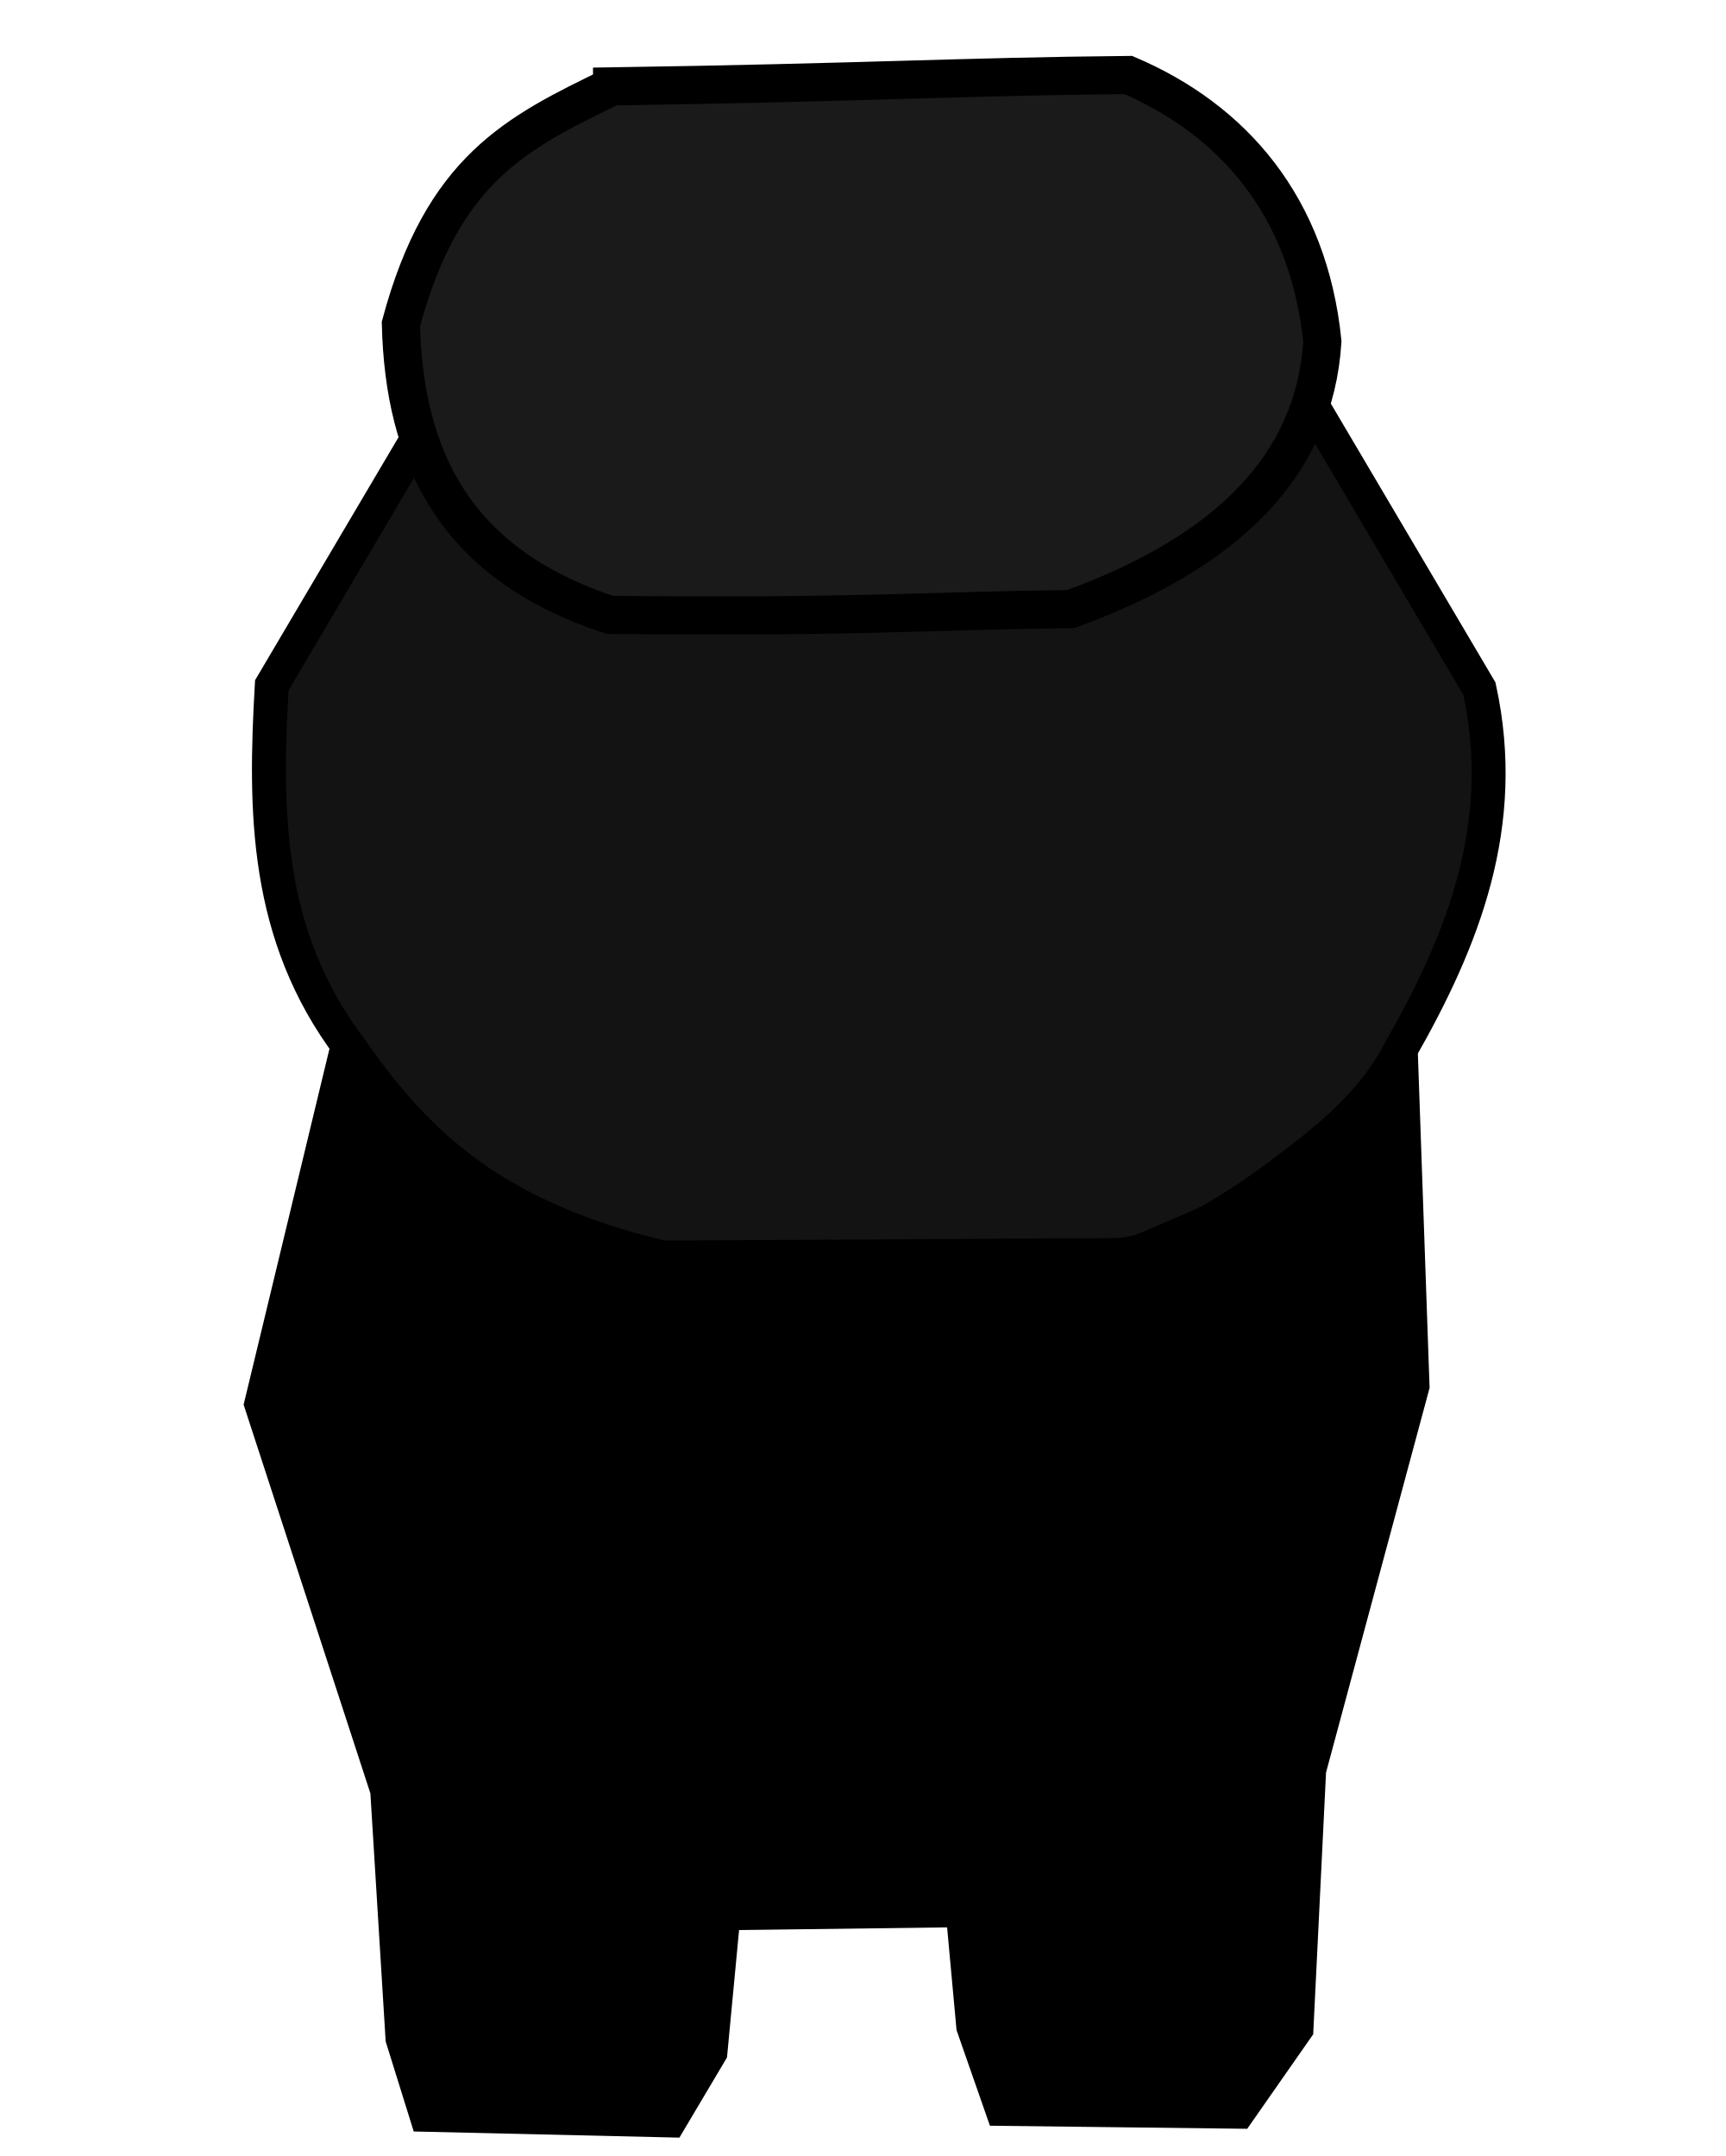
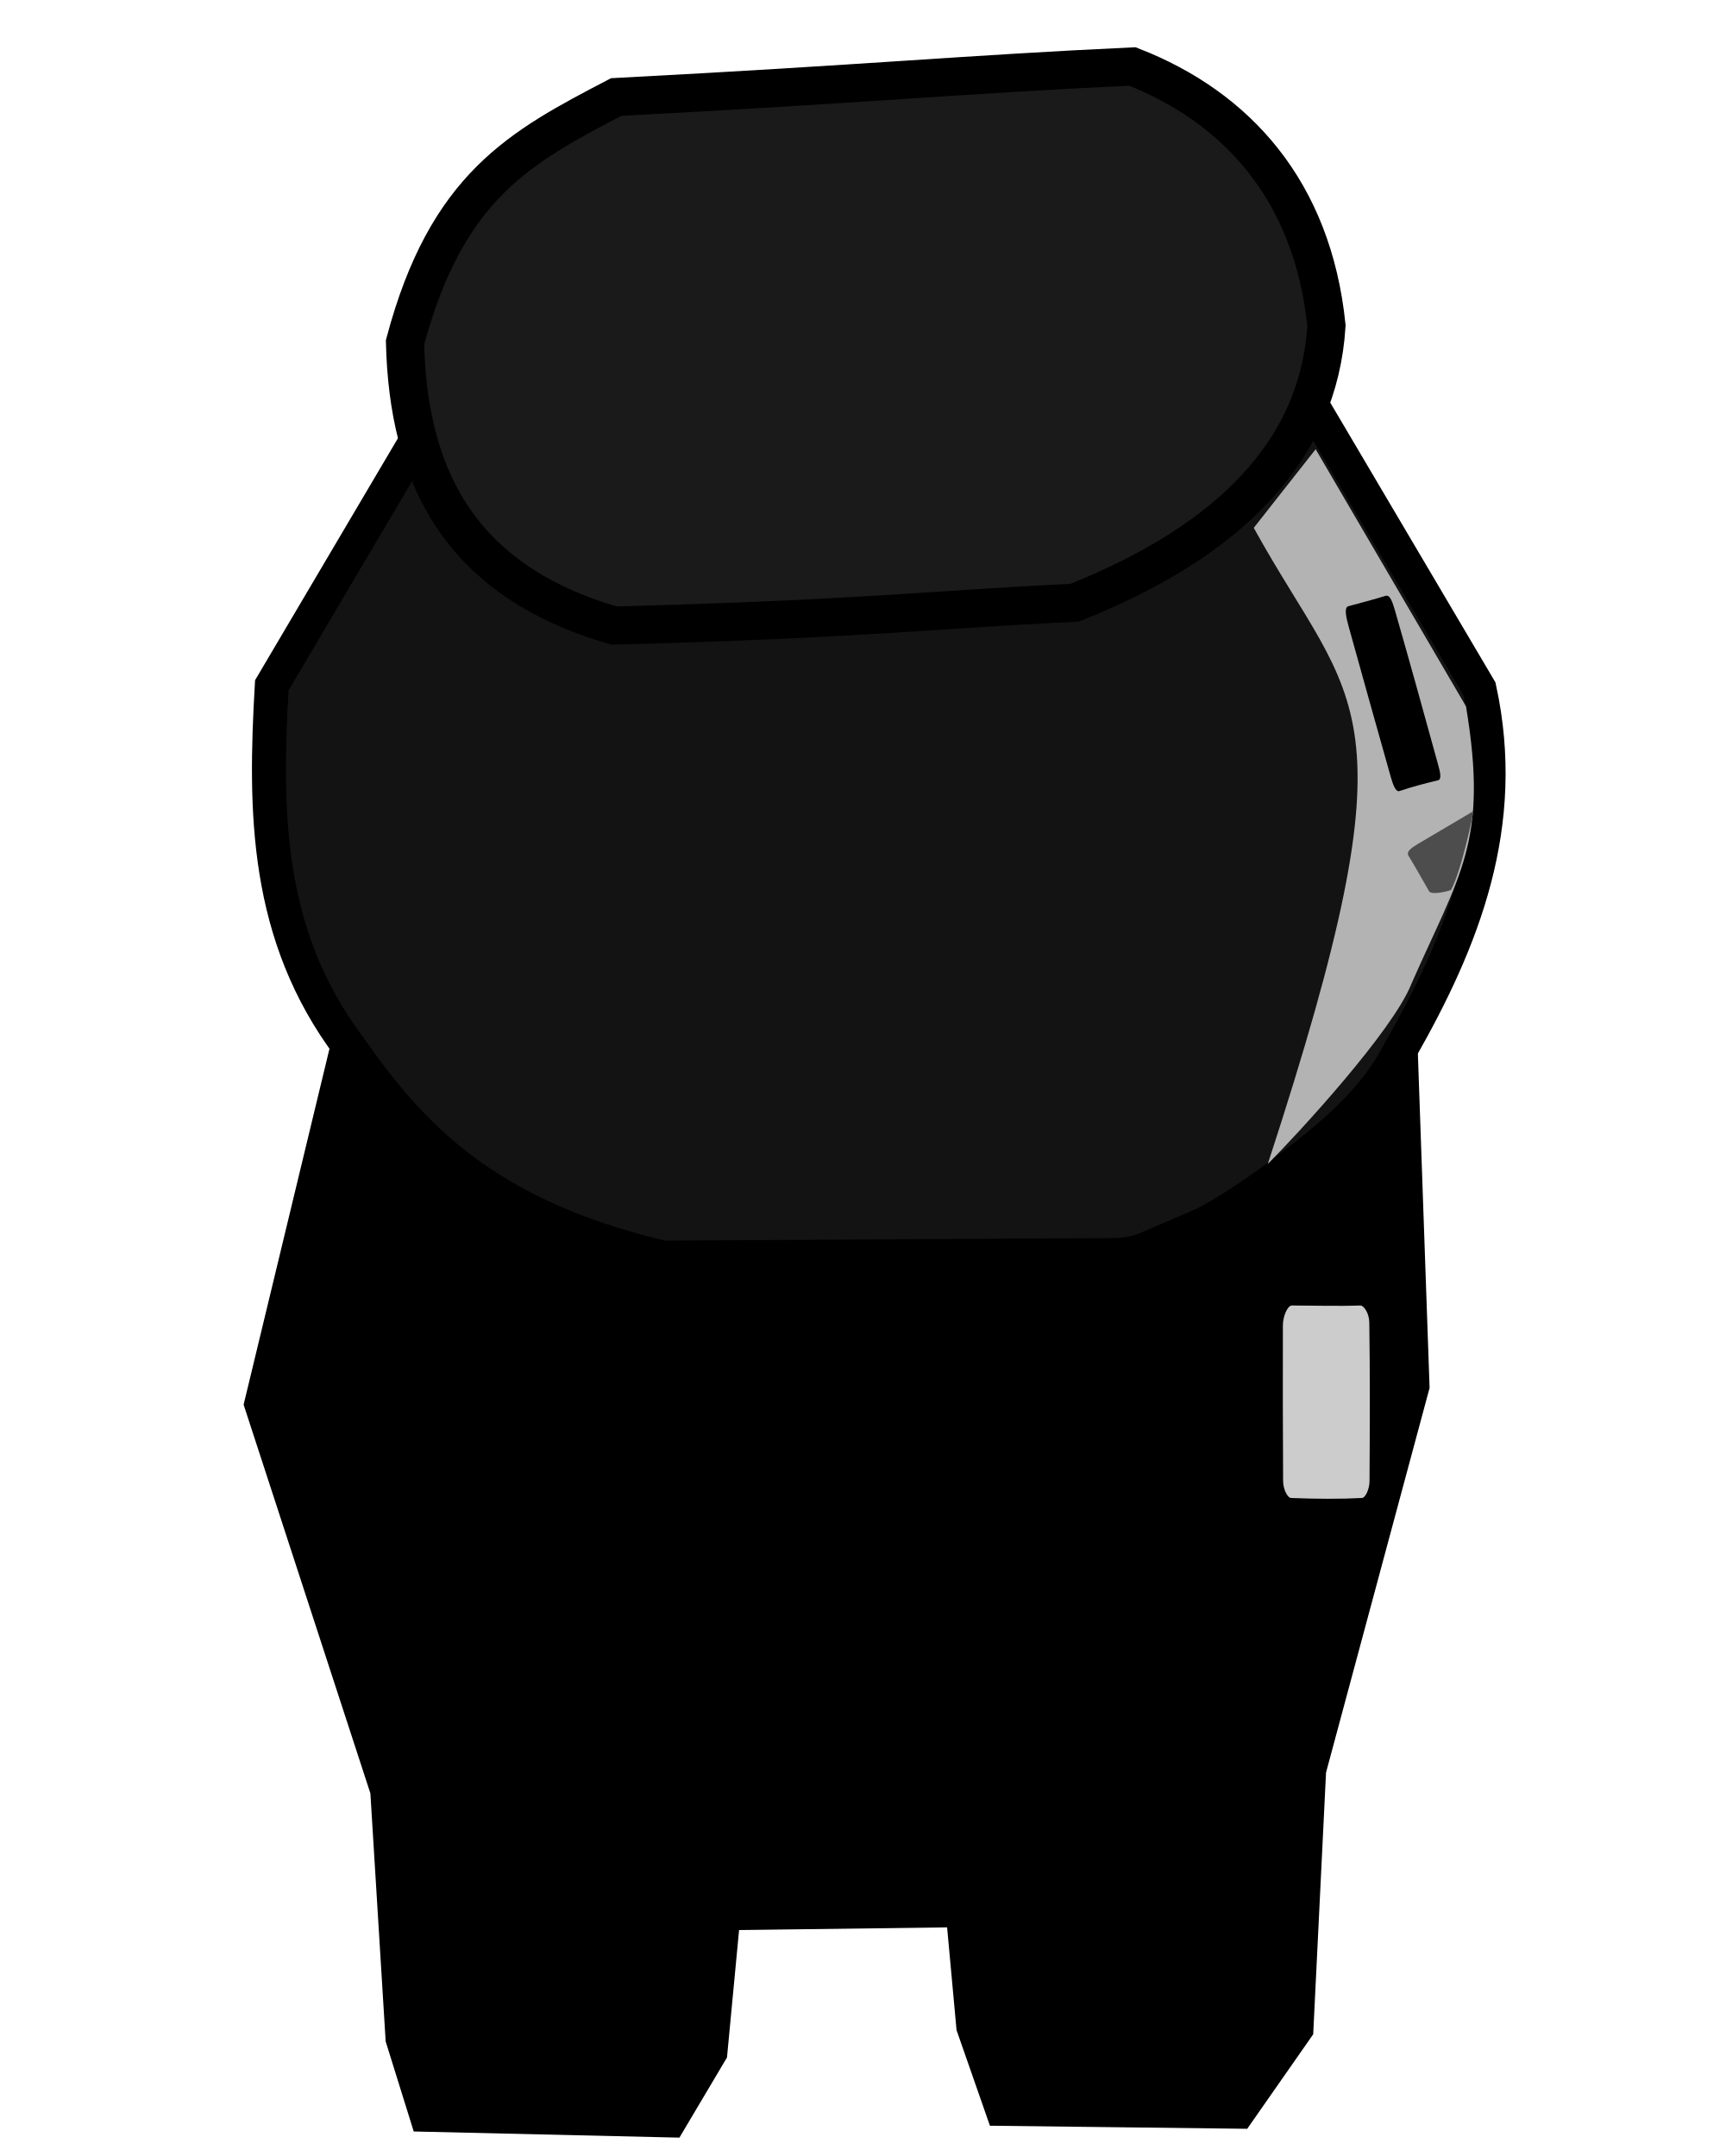
<svg xmlns="http://www.w3.org/2000/svg" width="80mm" height="100mm" viewBox="0 0 80 100" version="1.1" id="svg5">
  <defs id="defs2" />
  <g id="layer1" style="display:inline">
    <g id="g81" transform="matrix(0.2645833,0,0,0.2645833,-0.3173364,-1.671709)" style="display:inline">
      <path style="fill:#131313;fill-opacity:1;stroke:#000000;stroke-width:5.956;stroke-linecap:butt;stroke-linejoin:miter;stroke-miterlimit:4;stroke-dasharray:none;stroke-opacity:1" d="m 77.842,77.315 -29.006,49.139 c -1.258,21.951 -1.224,43.725 13.624,63.471 10.588,15.145 23.456,29.445 54.936,36.854 l 81.178,-0.456 c 11.551,-2.776 21.931,-10.133 30.153,-16.467 6.926,-5.335 13.661,-11.191 17.879,-19.419 11.06,-19.369 19.062,-39.574 13.891,-63.388 L 231.49,77.91 Z" id="path7615" />
-       <path style="opacity:1;fill:#1a1a1a;stroke:#000000;stroke-width:6.683;stroke-linecap:butt;stroke-linejoin:miter;stroke-miterlimit:4;stroke-dasharray:none;stroke-opacity:1" d="m 108.475,21.464 c -16.811,8.158 -29.705,14.469 -37.012,41.652 0.565,23.169 9.254,42.033 36.638,50.989 43.822,0.451 53.835,-0.679 80.753,-1.019 27.262,-9.868 42.769,-25.141 44.115,-46.923 -2.429,-23.731 -15.677,-38.847 -34.021,-46.699 -29.161,0.277 -46.619,1.339 -90.473,1.999 z" id="path2943" />
+       <path style="opacity:1;fill:#1a1a1a;stroke:#000000;stroke-width:6.683;stroke-linecap:butt;stroke-linejoin:miter;stroke-miterlimit:4;stroke-dasharray:none;stroke-opacity:1" d="m 109.195,23.327 c -16.811,8.782 -29.705,15.571 -37.012,43.025 0.565,23.148 9.254,41.69 36.638,49.63 43.822,-1.175 53.835,-2.677 80.753,-4.016 27.262,-10.88 42.769,-26.728 44.115,-48.56 -2.429,-23.641 -15.677,-38.265 -34.021,-45.436 -29.161,1.359 -46.619,3.069 -90.473,5.357 z" id="path2943" />
      <path style="fill:#000000;stroke:#000000;stroke-width:3.61px;stroke-linecap:butt;stroke-linejoin:miter;stroke-opacity:1" d="m 60.758,190.345 -14.986,62.139 22.132,67.874 2.68,43.508 4.466,14.332 44.216,1.024 7.593,-12.797 2.233,-23.546 39.75,-0.512 1.787,19.451 5.36,15.356 42.876,0.512 10.719,-15.356 2.233,-45.556 18.131,-67.362 -2.053,-58.556 -18.758,21.498 -28.584,12.285 -20.992,3.583 -62.975,-1.024 -22.778,-7.678 -22.331,-13.82 z" id="path1073" />
+       <path style="display:inline;fill:#b3b3b3;stroke:none;stroke-width:5.222;stroke-linecap:butt;stroke-linejoin:miter;stroke-miterlimit:4;stroke-dasharray:none;stroke-opacity:1" d="m 220.944,98.851 c 17.628,32.024 29.039,30.201 2.454,111.527 5.324,-5.335 21.93,-23.356 25.173,-31.585 8.503,-19.369 13.549,-24.828 9.573,-48.642 L 231.79,85.069 Z" id="path7615-3" />
+       <path style="display:inline;fill:#cccccc;stroke:none;stroke-width:0.67px;stroke-linecap:butt;stroke-linejoin:miter;stroke-opacity:1" d="m 227.619,235.174 c 4.087,0.01 8.292,0.137 11.964,0 0.696,-0.026 1.587,1.411 1.611,2.962 0.129,8.382 0.096,18.08 0.04,27.82 -0.008,1.396 -0.703,2.928 -1.329,2.962 -3.861,0.205 -8.161,0.17 -12.407,0 -0.646,-0.026 -1.401,-1.523 -1.41,-2.962 -0.052,-8.882 -0.065,-18.785 -0.04,-27.282 0.005,-1.65 0.83,-3.502 1.571,-3.5 z" id="path10302" />
+       <path style="display:inline;fill:#000000;stroke:none;stroke-width:0.503px;stroke-linecap:butt;stroke-linejoin:miter;stroke-opacity:1" d="m 237.508,112.594 c 2.231,-0.612 4.537,-1.199 6.523,-1.82 0.805,-0.251 1.243,1.113 1.671,2.597 2.314,8.023 4.893,17.335 7.469,26.69 0.369,1.341 0.816,2.866 0.068,3.044 -2.13,0.506 -4.482,1.119 -6.764,1.887 -0.674,0.227 -1.172,-1.248 -1.561,-2.627 -2.406,-8.515 -5.064,-18.015 -7.325,-26.173 -0.44,-1.584 -0.85,-3.385 -0.08,-3.597 z" id="path10302-0" />
+       <path style="display:inline;fill:#4d4d4d;stroke:none;stroke-width:0.48px;stroke-linecap:butt;stroke-linejoin:miter;stroke-opacity:1" d="m 251.669,162.549 c -1.221,-2.123 -2.445,-4.325 -3.598,-6.202 -0.467,-0.76 0.558,-1.445 1.701,-2.12 l 9.661,-5.705 c 0.1,-0.059 -2.053,10.416 -3.913,13.805 -0.555,0.242 -3.428,0.953 -3.851,0.221 z" id="path10302-0-8-7" />
    </g>
  </g>
</svg>
